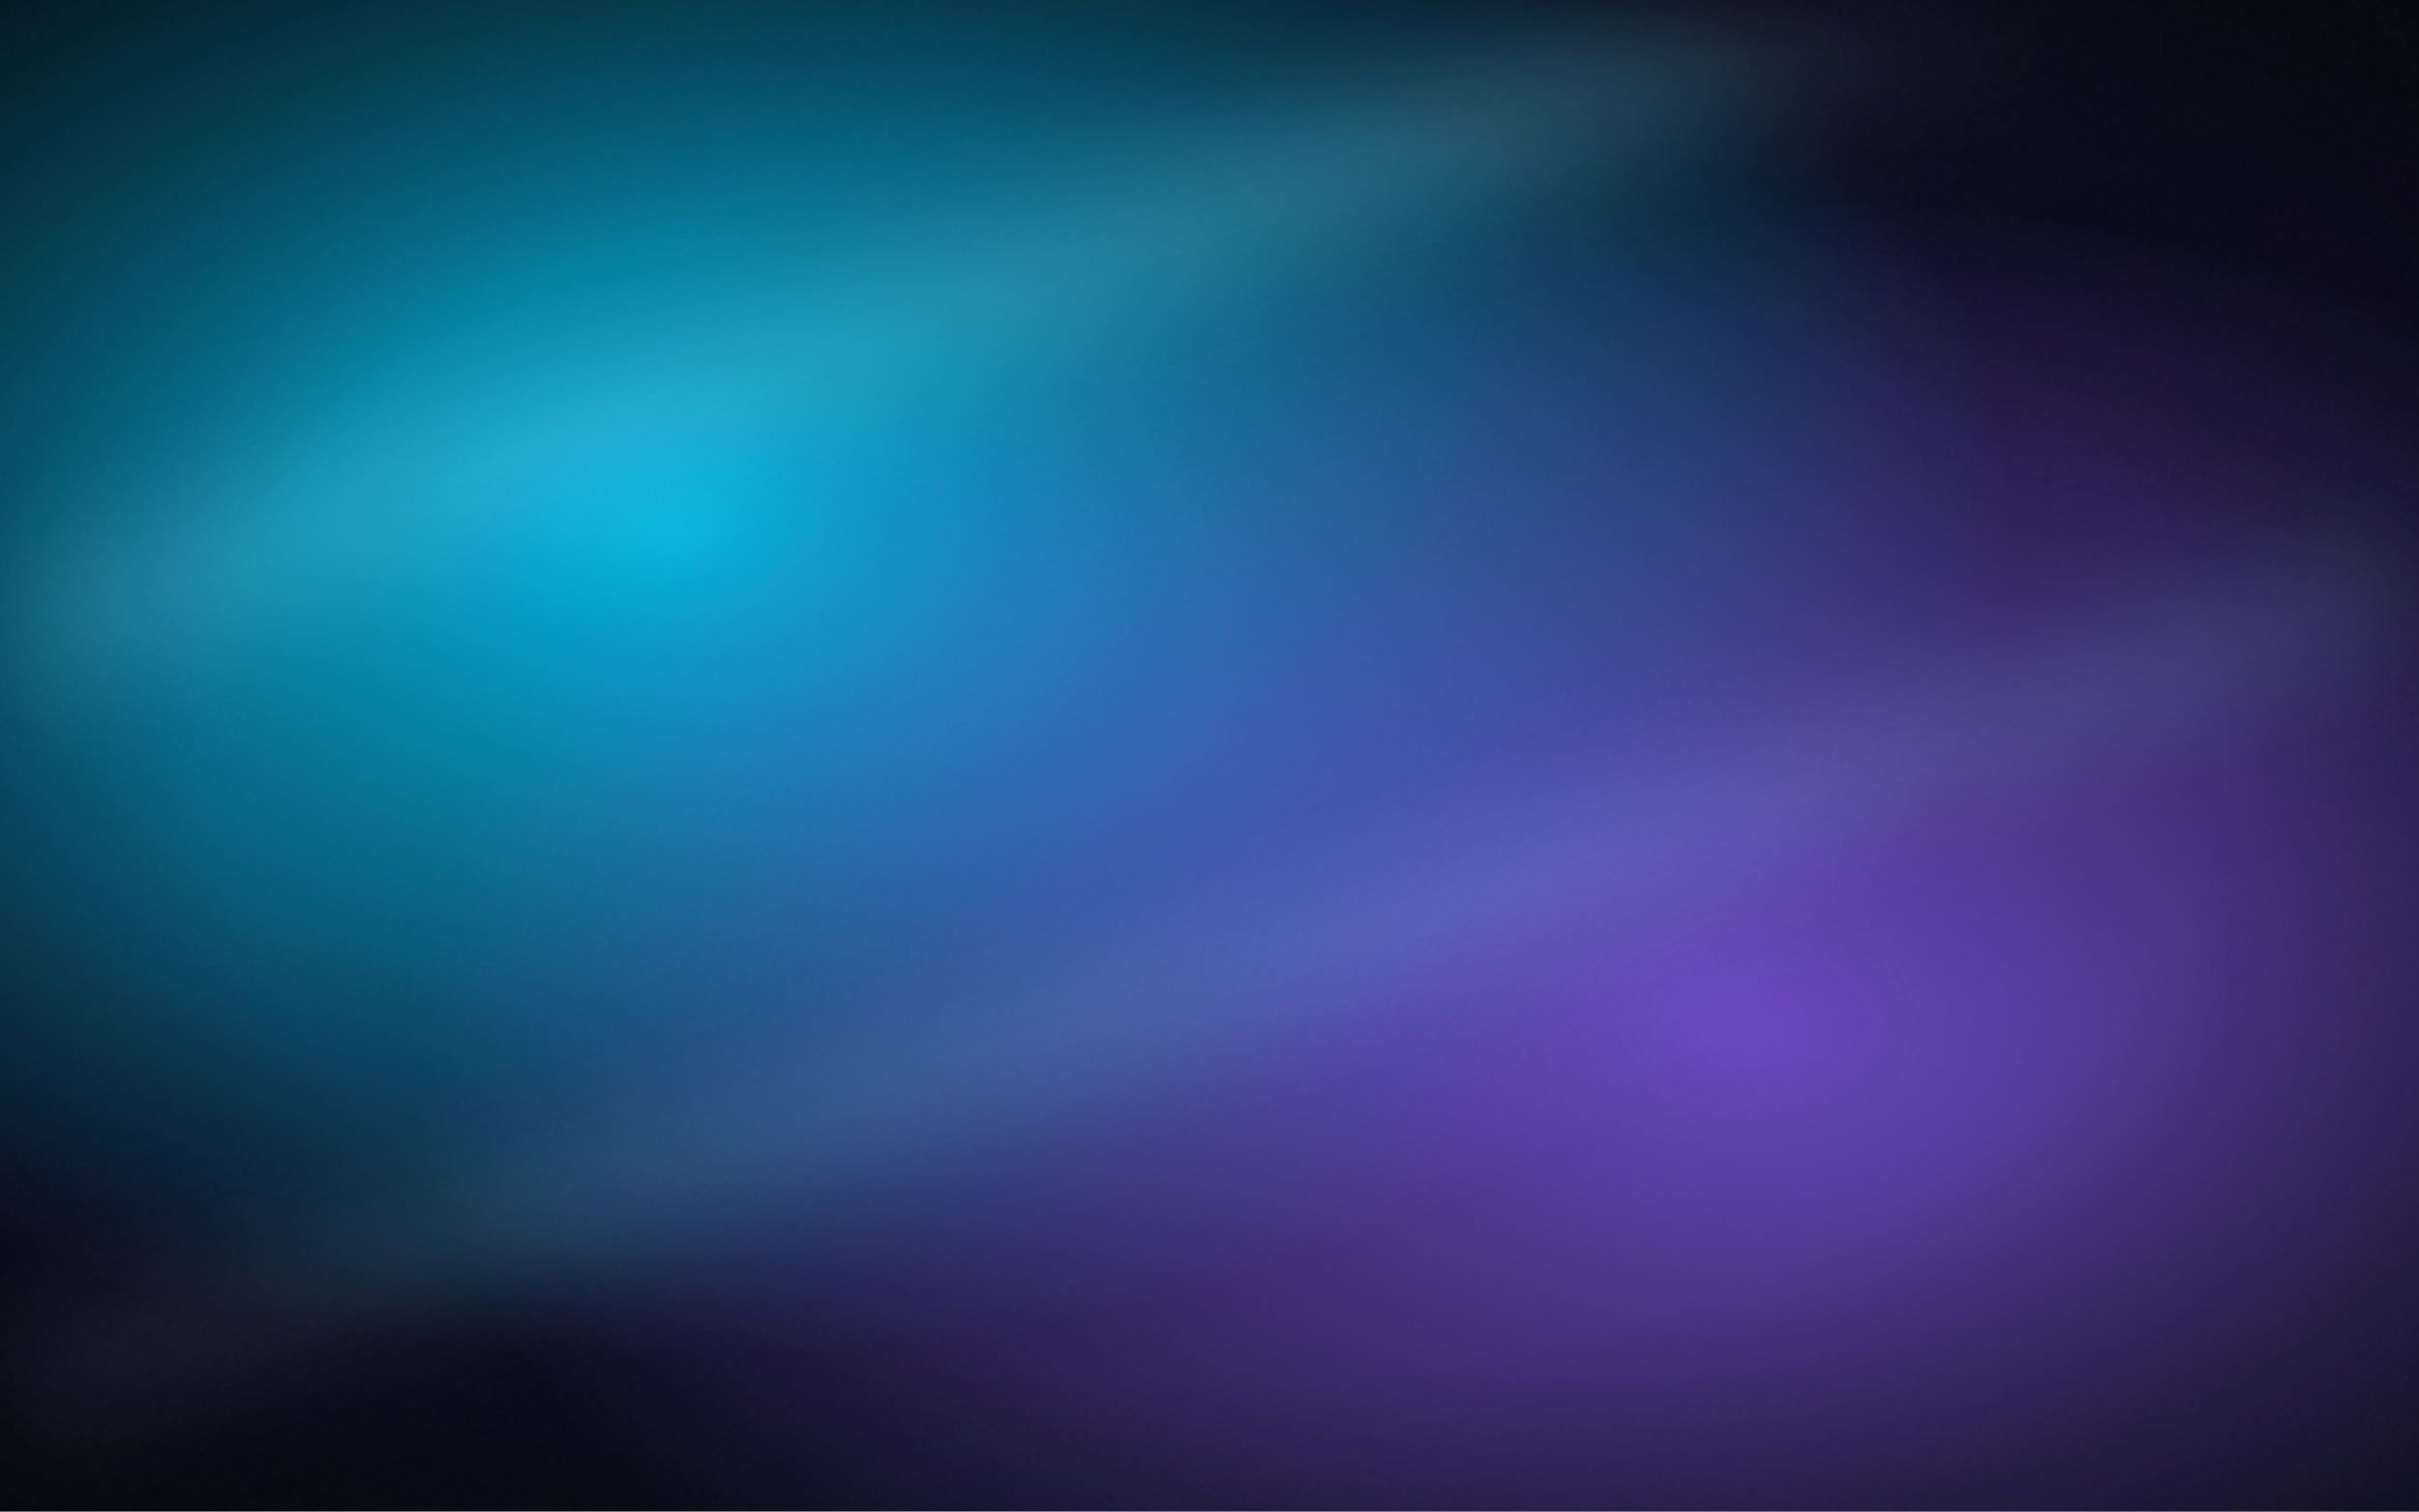
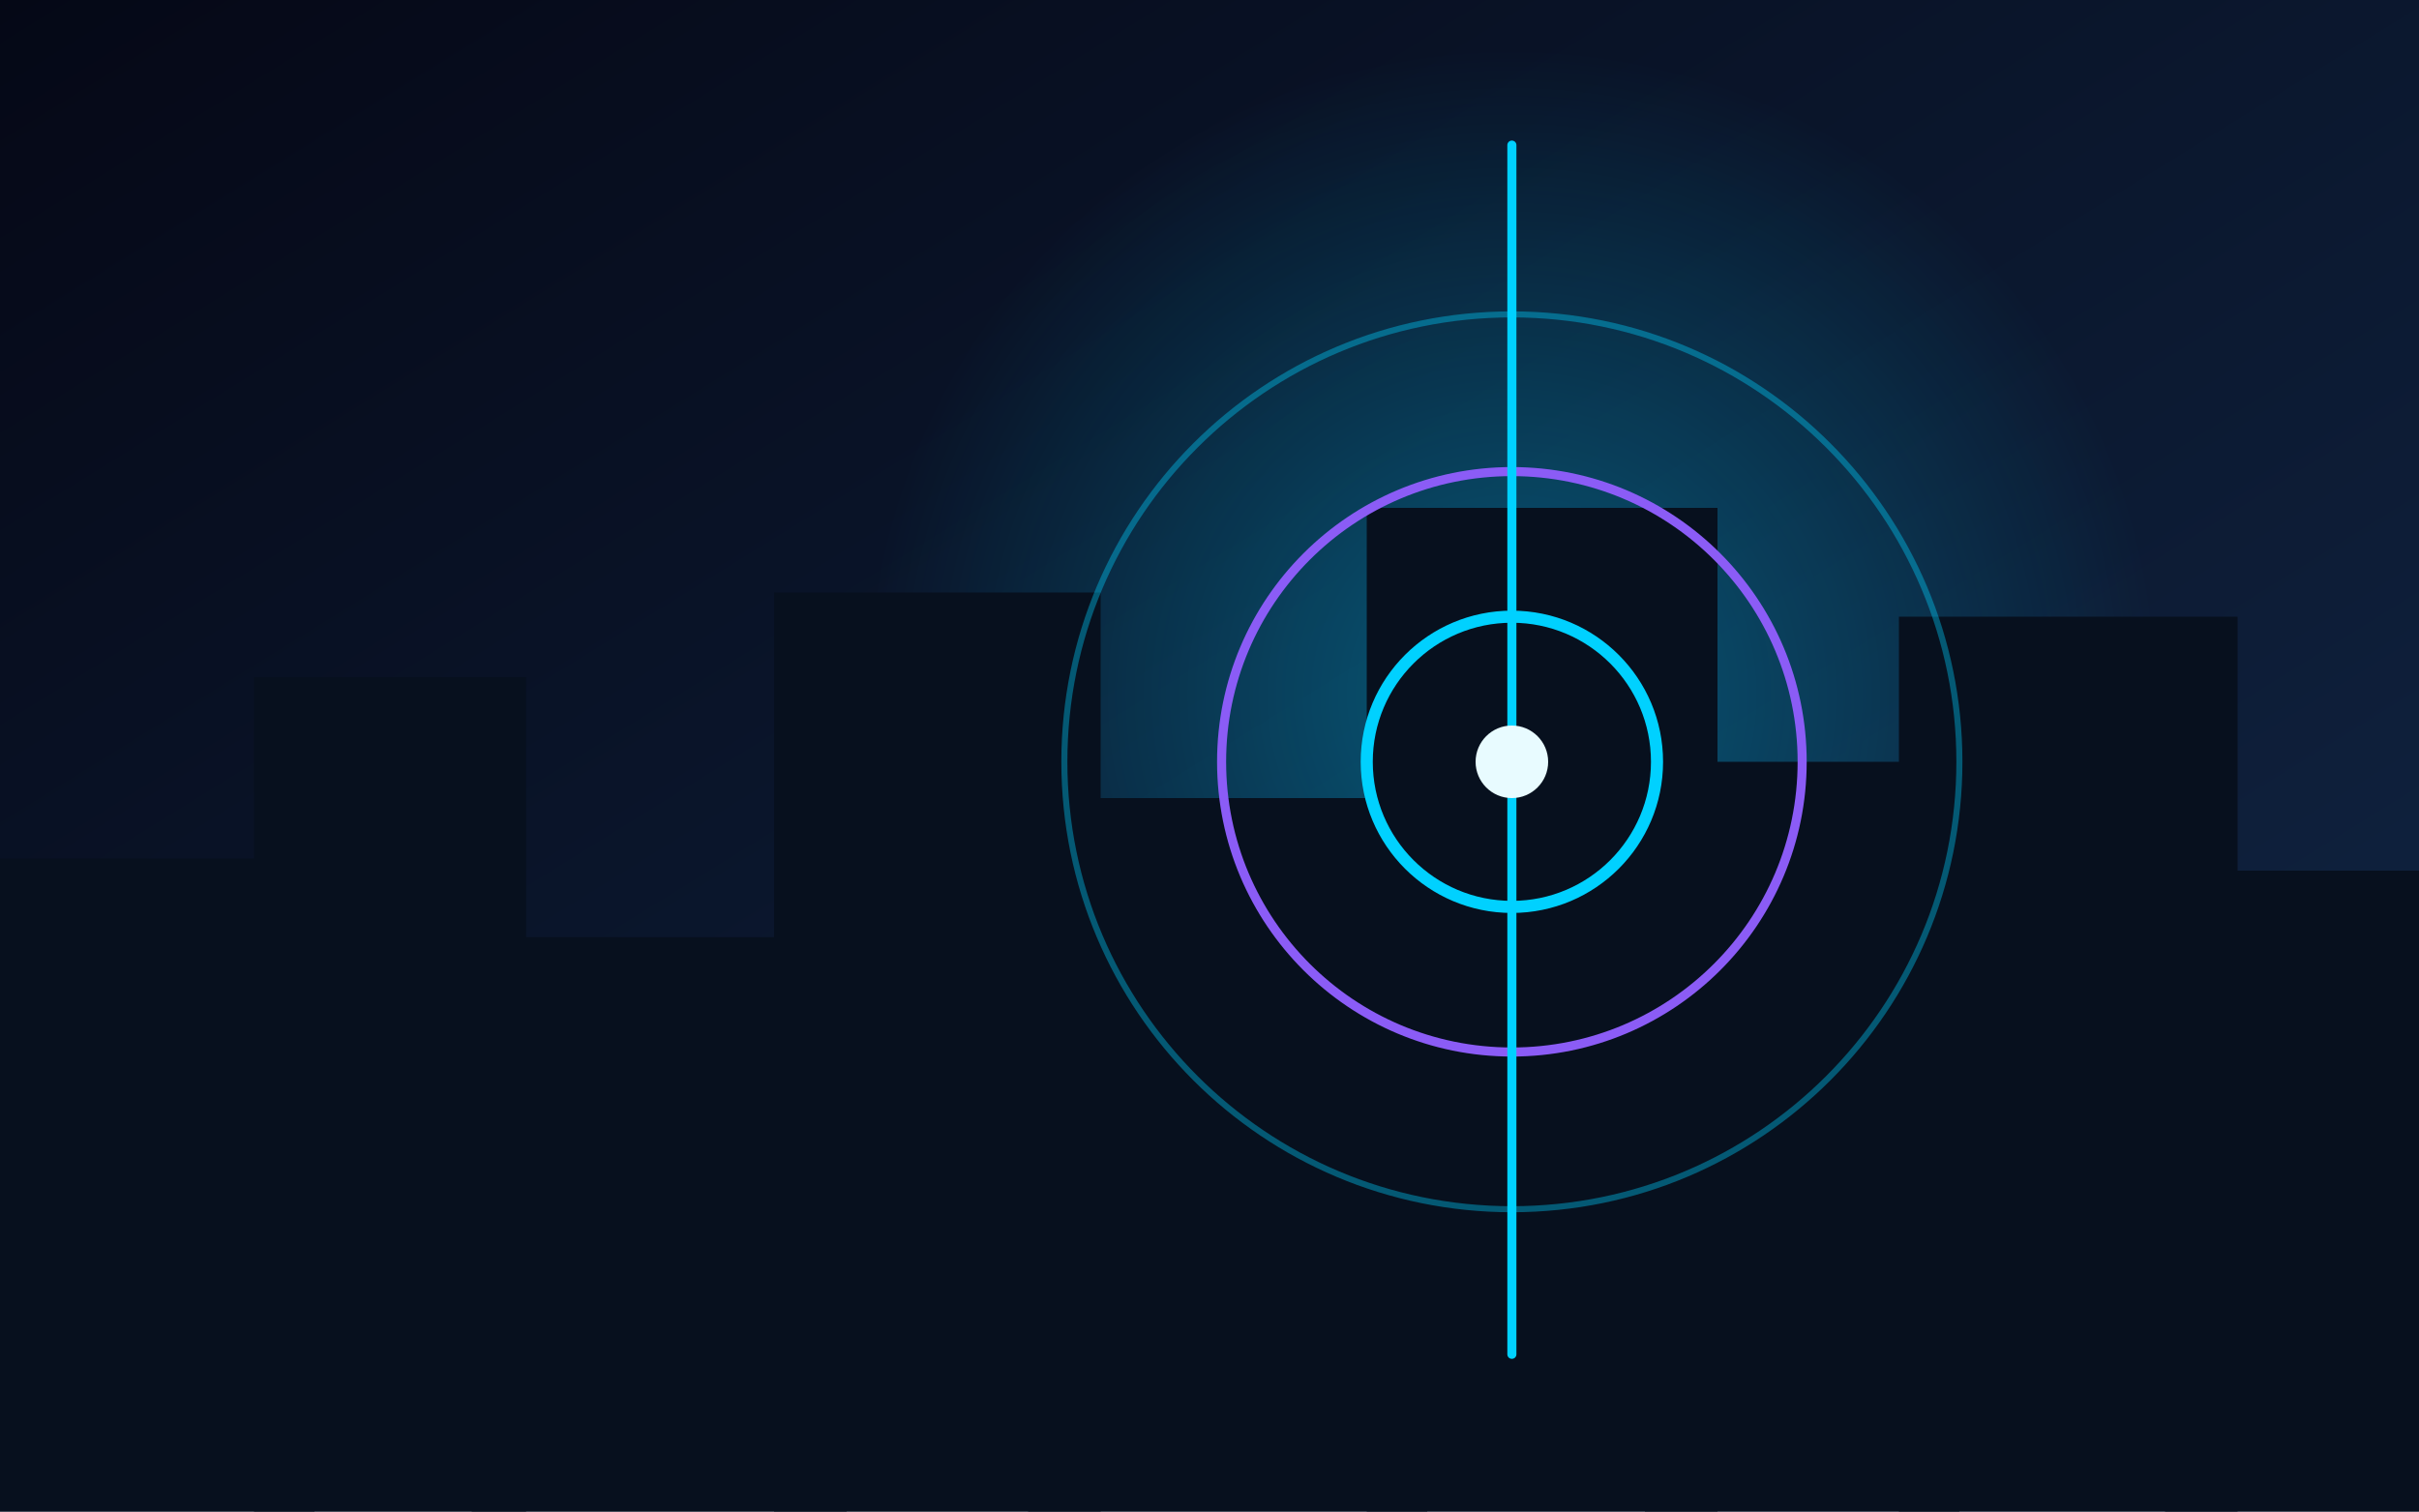
- <svg xmlns="http://www.w3.org/2000/svg" viewBox="0 0 400 250" width="400" height="250" role="img" aria-label="추상 포스터 아트">
+ <svg xmlns="http://www.w3.org/2000/svg" viewBox="0 0 400 250" width="400" height="250" role="img" aria-label="도시 위 청록 신호를 표현한 추상 포스터">
  <defs>
-     <linearGradient id="base-nightsignal" x1="15%" y1="0%" x2="85%" y2="100%">
-       <stop offset="0%" stop-color="#060e1c" />
-       <stop offset="50%" stop-color="#0d0b22" />
-       <stop offset="100%" stop-color="#050c14" />
+     <linearGradient id="night-bg" x1="0" y1="0" x2="1" y2="1">
+       <stop stop-color="#050816" />
+       <stop offset="1" stop-color="#112747" />
    </linearGradient>
-     <radialGradient id="glowA-nightsignal" cx="28%" cy="35%" r="55%">
-       <stop offset="0%" stop-color="#00D1FF" stop-opacity="0.85" />
-       <stop offset="100%" stop-color="#00D1FF" stop-opacity="0" />
+     <radialGradient id="night-glow">
+       <stop stop-color="#00d1ff" stop-opacity="0.35" />
+       <stop offset="1" stop-color="#00d1ff" stop-opacity="0" />
    </radialGradient>
-     <radialGradient id="glowB-nightsignal" cx="72%" cy="68%" r="55%">
-       <stop offset="0%" stop-color="#8B5CF6" stop-opacity="0.75" />
-       <stop offset="100%" stop-color="#8B5CF6" stop-opacity="0" />
-     </radialGradient>
-     <radialGradient id="vignette-nightsignal" cx="50%" cy="50%" r="75%">
-       <stop offset="55%" stop-color="#000000" stop-opacity="0" />
-       <stop offset="100%" stop-color="#000000" stop-opacity="0.55" />
-     </radialGradient>
-     <linearGradient id="streak-nightsignal" x1="0%" y1="0%" x2="100%" y2="100%">
-       <stop offset="0%" stop-color="#8fe8ff" stop-opacity="0" />
-       <stop offset="50%" stop-color="#8fe8ff" stop-opacity="0.5" />
-       <stop offset="100%" stop-color="#8fe8ff" stop-opacity="0" />
-     </linearGradient>
-     <filter id="soft-nightsignal" x="-50%" y="-50%" width="200%" height="200%">
-       <feGaussianBlur stdDeviation="10" />
-     </filter>
-     <filter id="grain-nightsignal">
-       <feTurbulence type="fractalNoise" baseFrequency="0.85" numOctaves="2" stitchTiles="stitch" result="noise" />
-       <feColorMatrix in="noise" type="matrix" values="0 0 0 0 1  0 0 0 0 1  0 0 0 0 1  0 0 0 0.035 0" />
-     </filter>
  </defs>
-   <rect width="400" height="250" fill="url(#base-nightsignal)" />
-   <rect width="400" height="250" fill="url(#glowA-nightsignal)" />
-   <rect width="400" height="250" fill="url(#glowB-nightsignal)" />
-   <g filter="url(#soft-nightsignal)" opacity="0.6">
-     <rect x="-80" y="30" width="560" height="22.5" fill="url(#streak-nightsignal)" transform="rotate(-18 200 125)" />
-     <rect x="-80" y="155" width="560" height="12.5" fill="url(#streak-nightsignal)" transform="rotate(-18 200 125)" />
+   <rect width="400" height="250" fill="url(#night-bg)" />
+   <circle cx="250" cy="115" r="108" fill="url(#night-glow)" />
+   <g fill="#07101e">
+     <rect x="0" y="142" width="52" height="108" />
+     <rect x="42" y="112" width="45" height="138" />
+     <rect x="78" y="155" width="62" height="95" />
+     <rect x="128" y="98" width="54" height="152" />
+     <rect x="170" y="132" width="66" height="118" />
+     <rect x="226" y="84" width="58" height="166" />
+     <rect x="272" y="126" width="52" height="124" />
+     <rect x="314" y="102" width="56" height="148" />
+     <rect x="358" y="144" width="42" height="106" />
  </g>
-   <rect width="400" height="250" fill="url(#vignette-nightsignal)" />
-   <rect width="400" height="250" filter="url(#grain-nightsignal)" opacity="0.5" />
+   <g fill="none" stroke-linecap="round">
+     <circle cx="250" cy="126" r="24" stroke="#00d1ff" stroke-width="2" />
+     <circle cx="250" cy="126" r="48" stroke="#8b5cf6" stroke-width="1.5" />
+     <circle cx="250" cy="126" r="74" stroke="#00d1ff" stroke-opacity="0.38" />
+     <line x1="250" y1="24" x2="250" y2="224" stroke="#00d1ff" stroke-width="1.5" />
+   </g>
+   <circle cx="250" cy="126" r="6" fill="#e8fbff" />
</svg>
